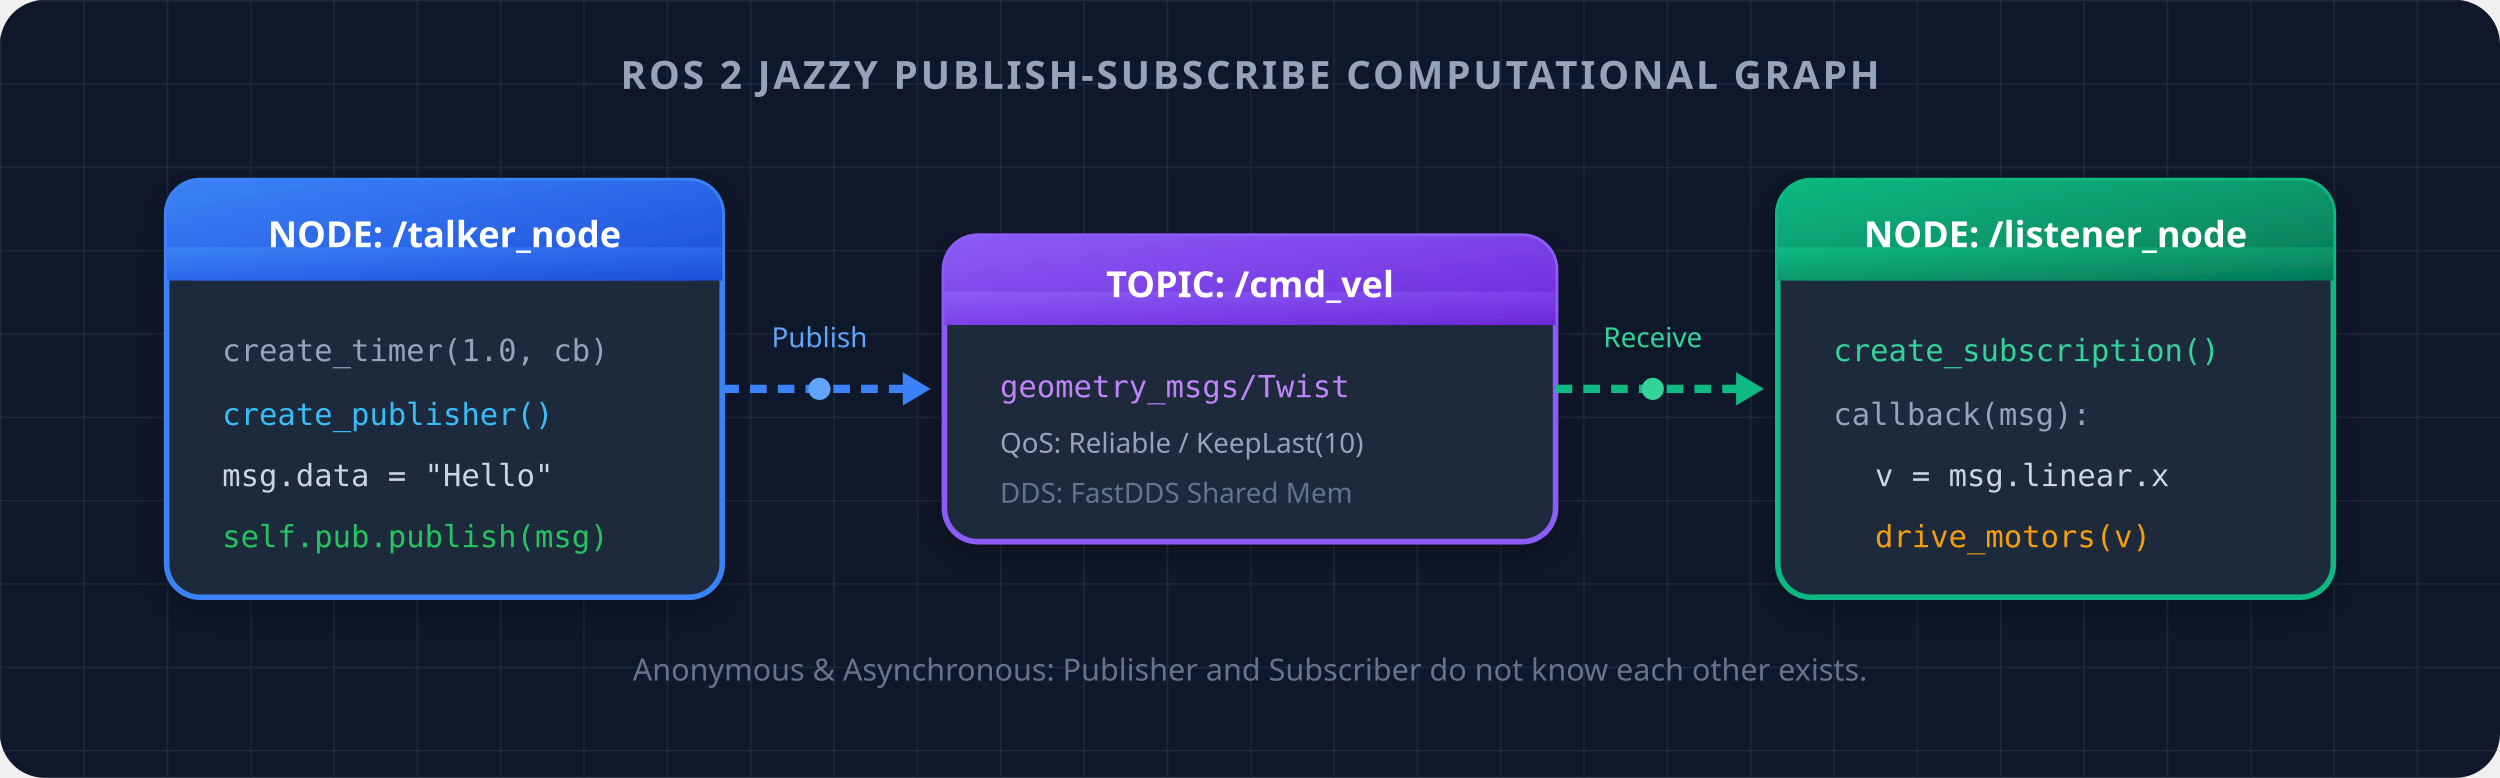
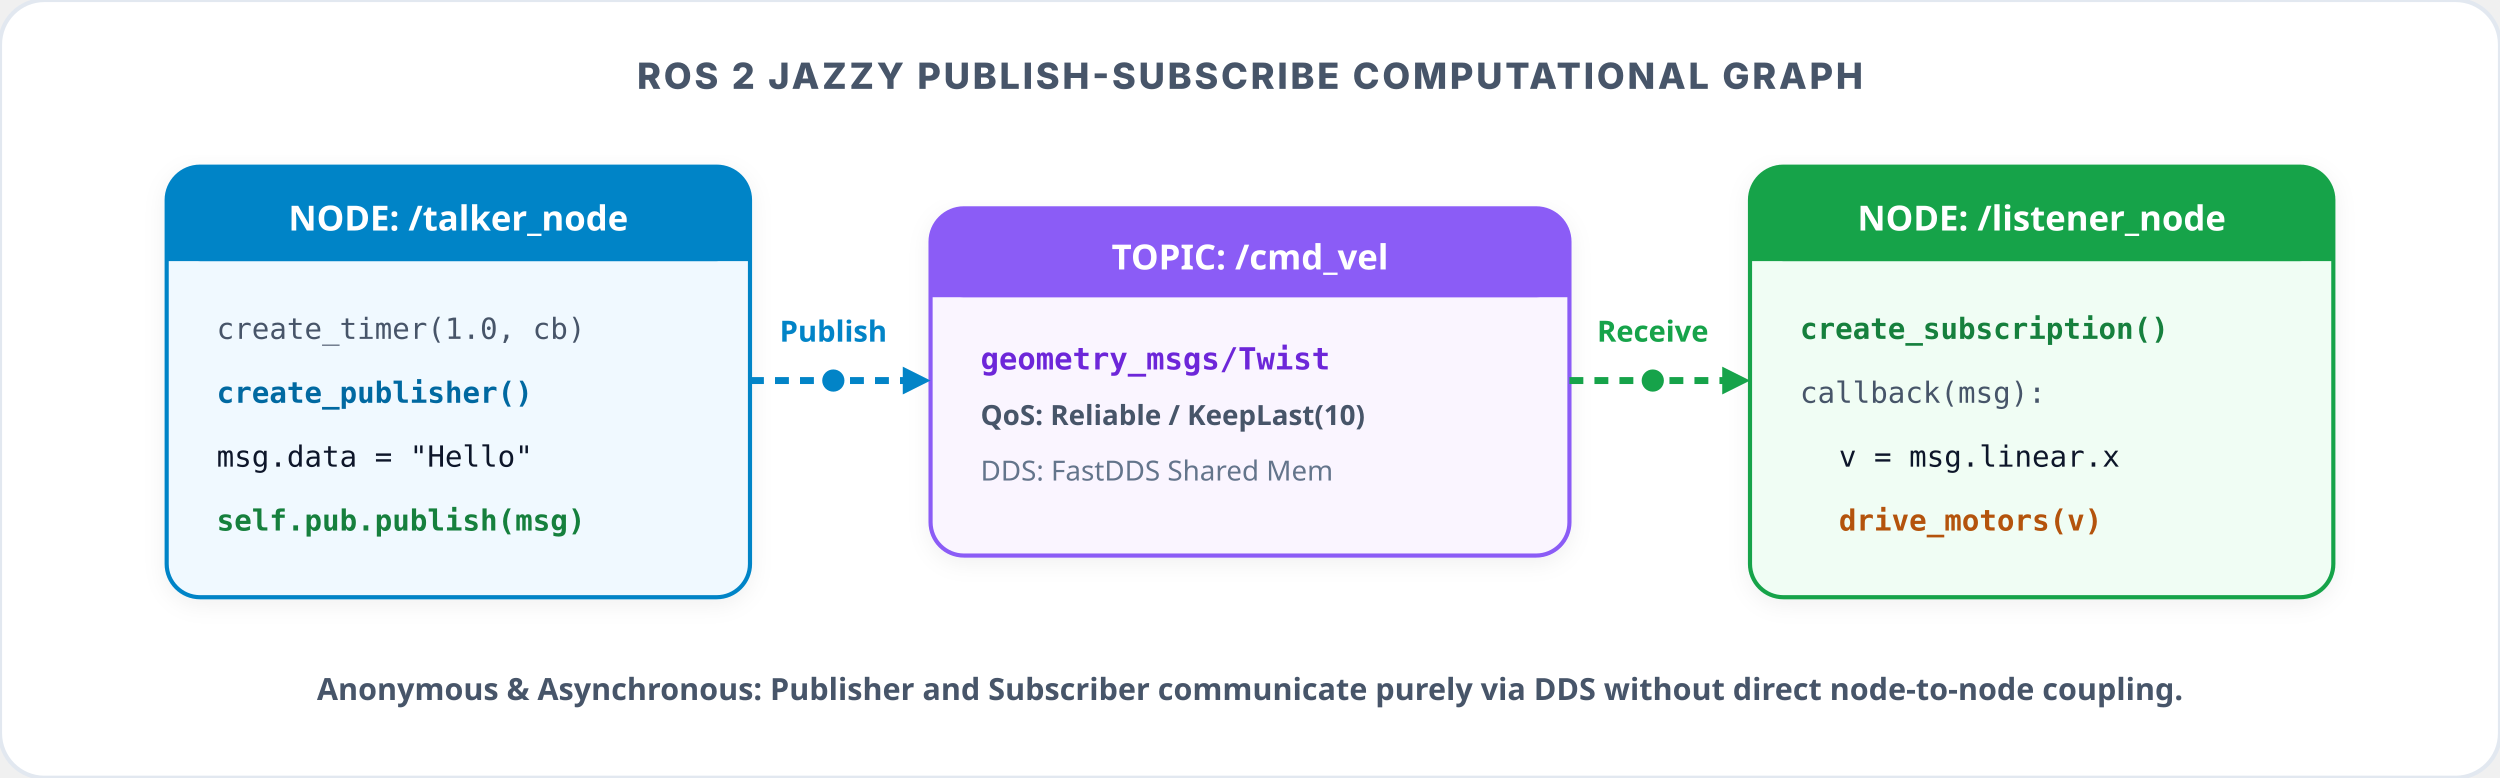
<svg xmlns="http://www.w3.org/2000/svg" viewBox="0 0 900 280" width="100%" height="100%">
  <defs>
-     <linearGradient id="pubGrad" x1="0%" y1="0%" x2="100%" y2="100%">
-       <stop offset="0%" stop-color="#3b82f6" />
-       <stop offset="100%" stop-color="#1d4ed8" />
-     </linearGradient>
-     <linearGradient id="subGrad" x1="0%" y1="0%" x2="100%" y2="100%">
-       <stop offset="0%" stop-color="#10b981" />
-       <stop offset="100%" stop-color="#047857" />
-     </linearGradient>
-     <linearGradient id="topicGrad" x1="0%" y1="0%" x2="100%" y2="100%">
-       <stop offset="0%" stop-color="#8b5cf6" />
-       <stop offset="100%" stop-color="#6d28d9" />
-     </linearGradient>
-     <filter id="shadow" x="-5%" y="-5%" width="110%" height="115%">
-       <feDropShadow dx="0" dy="4" stdDeviation="6" flood-color="#000" flood-opacity="0.3" />
+     <filter id="shadow" x="-4%" y="-4%" width="108%" height="112%">
+       <feDropShadow dx="0" dy="2" stdDeviation="4" flood-color="#0f172a" flood-opacity="0.06" />
    </filter>
  </defs>
-   <rect width="900" height="280" rx="16" fill="#0f172a" />
-   <pattern id="grid" width="30" height="30" patternUnits="userSpaceOnUse">
-     <path d="M 30 0 L 0 0 0 30" fill="none" stroke="#1e293b" stroke-width="1" />
-   </pattern>
-   <rect width="900" height="280" rx="16" fill="url(#grid)" />
-   <text x="450" y="32" fill="#94a3b8" font-family="system-ui, sans-serif" font-size="14" font-weight="600" text-anchor="middle" letter-spacing="1">ROS 2 JAZZY PUBLISH-SUBSCRIBE COMPUTATIONAL GRAPH</text>
-   <g transform="translate(60, 65)" filter="url(#shadow)">
-     <rect width="200" height="150" rx="12" fill="#1e293b" stroke="#3b82f6" stroke-width="2" />
-     <rect width="200" height="36" rx="12" fill="url(#pubGrad)" />
-     <rect y="24" width="200" height="12" fill="url(#pubGrad)" />
-     <text x="100" y="24" fill="#ffffff" font-family="system-ui, sans-serif" font-size="13" font-weight="700" text-anchor="middle">NODE: /talker_node</text>
-     <text x="20" y="65" fill="#94a3b8" font-family="monospace" font-size="11">create_timer(1.0, cb)</text>
-     <text x="20" y="88" fill="#38bdf8" font-family="monospace" font-size="11">create_publisher()</text>
-     <text x="20" y="110" fill="#cbd5e1" font-family="monospace" font-size="11">msg.data = "Hello"</text>
-     <text x="20" y="132" fill="#22c55e" font-family="monospace" font-size="11">self.pub.publish(msg)</text>
+   <rect width="900" height="280" rx="16" fill="#ffffff" stroke="#e2e8f0" stroke-width="1.5" />
+   <text x="450" y="32" fill="#475569" font-family="system-ui, -apple-system, sans-serif" font-size="13" font-weight="800" text-anchor="middle" letter-spacing="1">ROS 2 JAZZY PUBLISH-SUBSCRIBE COMPUTATIONAL GRAPH</text>
+   <g transform="translate(60, 60)" filter="url(#shadow)">
+     <rect width="210" height="155" rx="12" fill="#f0f9ff" stroke="#0284c7" stroke-width="1.5" />
+     <rect width="210" height="34" rx="12" fill="#0284c7" />
+     <rect y="22" width="210" height="12" fill="#0284c7" />
+     <text x="105" y="23" fill="#ffffff" font-family="system-ui, sans-serif" font-size="12.5" font-weight="700" text-anchor="middle">NODE: /talker_node</text>
+     <text x="18" y="62" fill="#475569" font-family="monospace" font-size="10.5">create_timer(1.0, cb)</text>
+     <text x="18" y="85" fill="#0369a1" font-family="monospace" font-size="10.5" font-weight="600">create_publisher()</text>
+     <text x="18" y="108" fill="#0f172a" font-family="monospace" font-size="10.5">msg.data = "Hello"</text>
+     <text x="18" y="131" fill="#15803d" font-family="monospace" font-size="10.5" font-weight="700">self.pub.publish(msg)</text>
  </g>
-   <g transform="translate(340, 85)" filter="url(#shadow)">
-     <rect width="220" height="110" rx="12" fill="#1e293b" stroke="#8b5cf6" stroke-width="2" />
-     <rect width="220" height="32" rx="12" fill="url(#topicGrad)" />
-     <rect y="20" width="220" height="12" fill="url(#topicGrad)" />
-     <text x="110" y="22" fill="#ffffff" font-family="system-ui, sans-serif" font-size="13" font-weight="700" text-anchor="middle">TOPIC: /cmd_vel</text>
-     <text x="20" y="58" fill="#c084fc" font-family="monospace" font-size="11">geometry_msgs/Twist</text>
-     <text x="20" y="78" fill="#94a3b8" font-family="system-ui, sans-serif" font-size="10">QoS: Reliable / KeepLast(10)</text>
-     <text x="20" y="96" fill="#64748b" font-family="system-ui, sans-serif" font-size="10">DDS: FastDDS Shared Mem</text>
+   <g transform="translate(335, 75)" filter="url(#shadow)">
+     <rect width="230" height="125" rx="12" fill="#faf5ff" stroke="#8b5cf6" stroke-width="1.5" />
+     <rect width="230" height="32" rx="12" fill="#8b5cf6" />
+     <rect y="20" width="230" height="12" fill="#8b5cf6" />
+     <text x="115" y="22" fill="#ffffff" font-family="system-ui, sans-serif" font-size="12.5" font-weight="700" text-anchor="middle">TOPIC: /cmd_vel</text>
+     <text x="18" y="58" fill="#6d28d9" font-family="monospace" font-size="11" font-weight="700">geometry_msgs/Twist</text>
+     <text x="18" y="78" fill="#475569" font-family="system-ui, sans-serif" font-size="10" font-weight="600">QoS: Reliable / KeepLast(10)</text>
+     <text x="18" y="98" fill="#64748b" font-family="system-ui, sans-serif" font-size="10">DDS: FastDDS Shared Mem</text>
  </g>
-   <g transform="translate(640, 65)" filter="url(#shadow)">
-     <rect width="200" height="150" rx="12" fill="#1e293b" stroke="#10b981" stroke-width="2" />
-     <rect width="200" height="36" rx="12" fill="url(#subGrad)" />
-     <rect y="24" width="200" height="12" fill="url(#subGrad)" />
-     <text x="100" y="24" fill="#ffffff" font-family="system-ui, sans-serif" font-size="13" font-weight="700" text-anchor="middle">NODE: /listener_node</text>
-     <text x="20" y="65" fill="#34d399" font-family="monospace" font-size="11">create_subscription()</text>
-     <text x="20" y="88" fill="#94a3b8" font-family="monospace" font-size="11">callback(msg):</text>
-     <text x="35" y="110" fill="#cbd5e1" font-family="monospace" font-size="11">v = msg.linear.x</text>
-     <text x="35" y="132" fill="#f59e0b" font-family="monospace" font-size="11">drive_motors(v)</text>
+   <g transform="translate(630, 60)" filter="url(#shadow)">
+     <rect width="210" height="155" rx="12" fill="#f0fdf4" stroke="#16a34a" stroke-width="1.5" />
+     <rect width="210" height="34" rx="12" fill="#16a34a" />
+     <rect y="22" width="210" height="12" fill="#16a34a" />
+     <text x="105" y="23" fill="#ffffff" font-family="system-ui, sans-serif" font-size="12.5" font-weight="700" text-anchor="middle">NODE: /listener_node</text>
+     <text x="18" y="62" fill="#15803d" font-family="monospace" font-size="10.5" font-weight="600">create_subscription()</text>
+     <text x="18" y="85" fill="#475569" font-family="monospace" font-size="10.5">callback(msg):</text>
+     <text x="32" y="108" fill="#0f172a" font-family="monospace" font-size="10.5">v = msg.linear.x</text>
+     <text x="32" y="131" fill="#b45309" font-family="monospace" font-size="10.5" font-weight="700">drive_motors(v)</text>
  </g>
-   <path d="M 260 140 L 330 140" stroke="#3b82f6" stroke-width="3" stroke-dasharray="6,4" fill="none" />
-   <polygon points="335,140 325,134 325,146" fill="#3b82f6" />
-   <circle cx="295" cy="140" r="4" fill="#60a5fa" />
-   <path d="M 560 140 L 630 140" stroke="#10b981" stroke-width="3" stroke-dasharray="6,4" fill="none" />
-   <polygon points="635,140 625,134 625,146" fill="#10b981" />
-   <circle cx="595" cy="140" r="4" fill="#34d399" />
-   <text x="295" y="125" fill="#60a5fa" font-family="system-ui, sans-serif" font-size="10" text-anchor="middle">Publish</text>
-   <text x="595" y="125" fill="#34d399" font-family="system-ui, sans-serif" font-size="10" text-anchor="middle">Receive</text>
-   <text x="450" y="245" fill="#64748b" font-family="system-ui, sans-serif" font-size="11" text-anchor="middle">Anonymous &amp; Asynchronous: Publisher and Subscriber do not know each other exists.</text>
+   <path d="M 270 137 L 330 137" stroke="#0284c7" stroke-width="2.5" stroke-dasharray="5,4" fill="none" />
+   <polygon points="335,137 325,132 325,142" fill="#0284c7" />
+   <circle cx="300" cy="137" r="4" fill="#0284c7" />
+   <path d="M 565 137 L 625 137" stroke="#16a34a" stroke-width="2.5" stroke-dasharray="5,4" fill="none" />
+   <polygon points="630,137 620,132 620,142" fill="#16a34a" />
+   <circle cx="595" cy="137" r="4" fill="#16a34a" />
+   <text x="300" y="123" fill="#0284c7" font-family="system-ui, sans-serif" font-size="10.5" font-weight="700" text-anchor="middle">Publish</text>
+   <text x="595" y="123" fill="#16a34a" font-family="system-ui, sans-serif" font-size="10.5" font-weight="700" text-anchor="middle">Receive</text>
+   <text x="450" y="252" fill="#475569" font-family="system-ui, sans-serif" font-size="11" font-weight="600" text-anchor="middle">
+     Anonymous &amp; Asynchronous: Publisher and Subscriber communicate purely via DDS without direct node-to-node coupling.
+   </text>
</svg>
